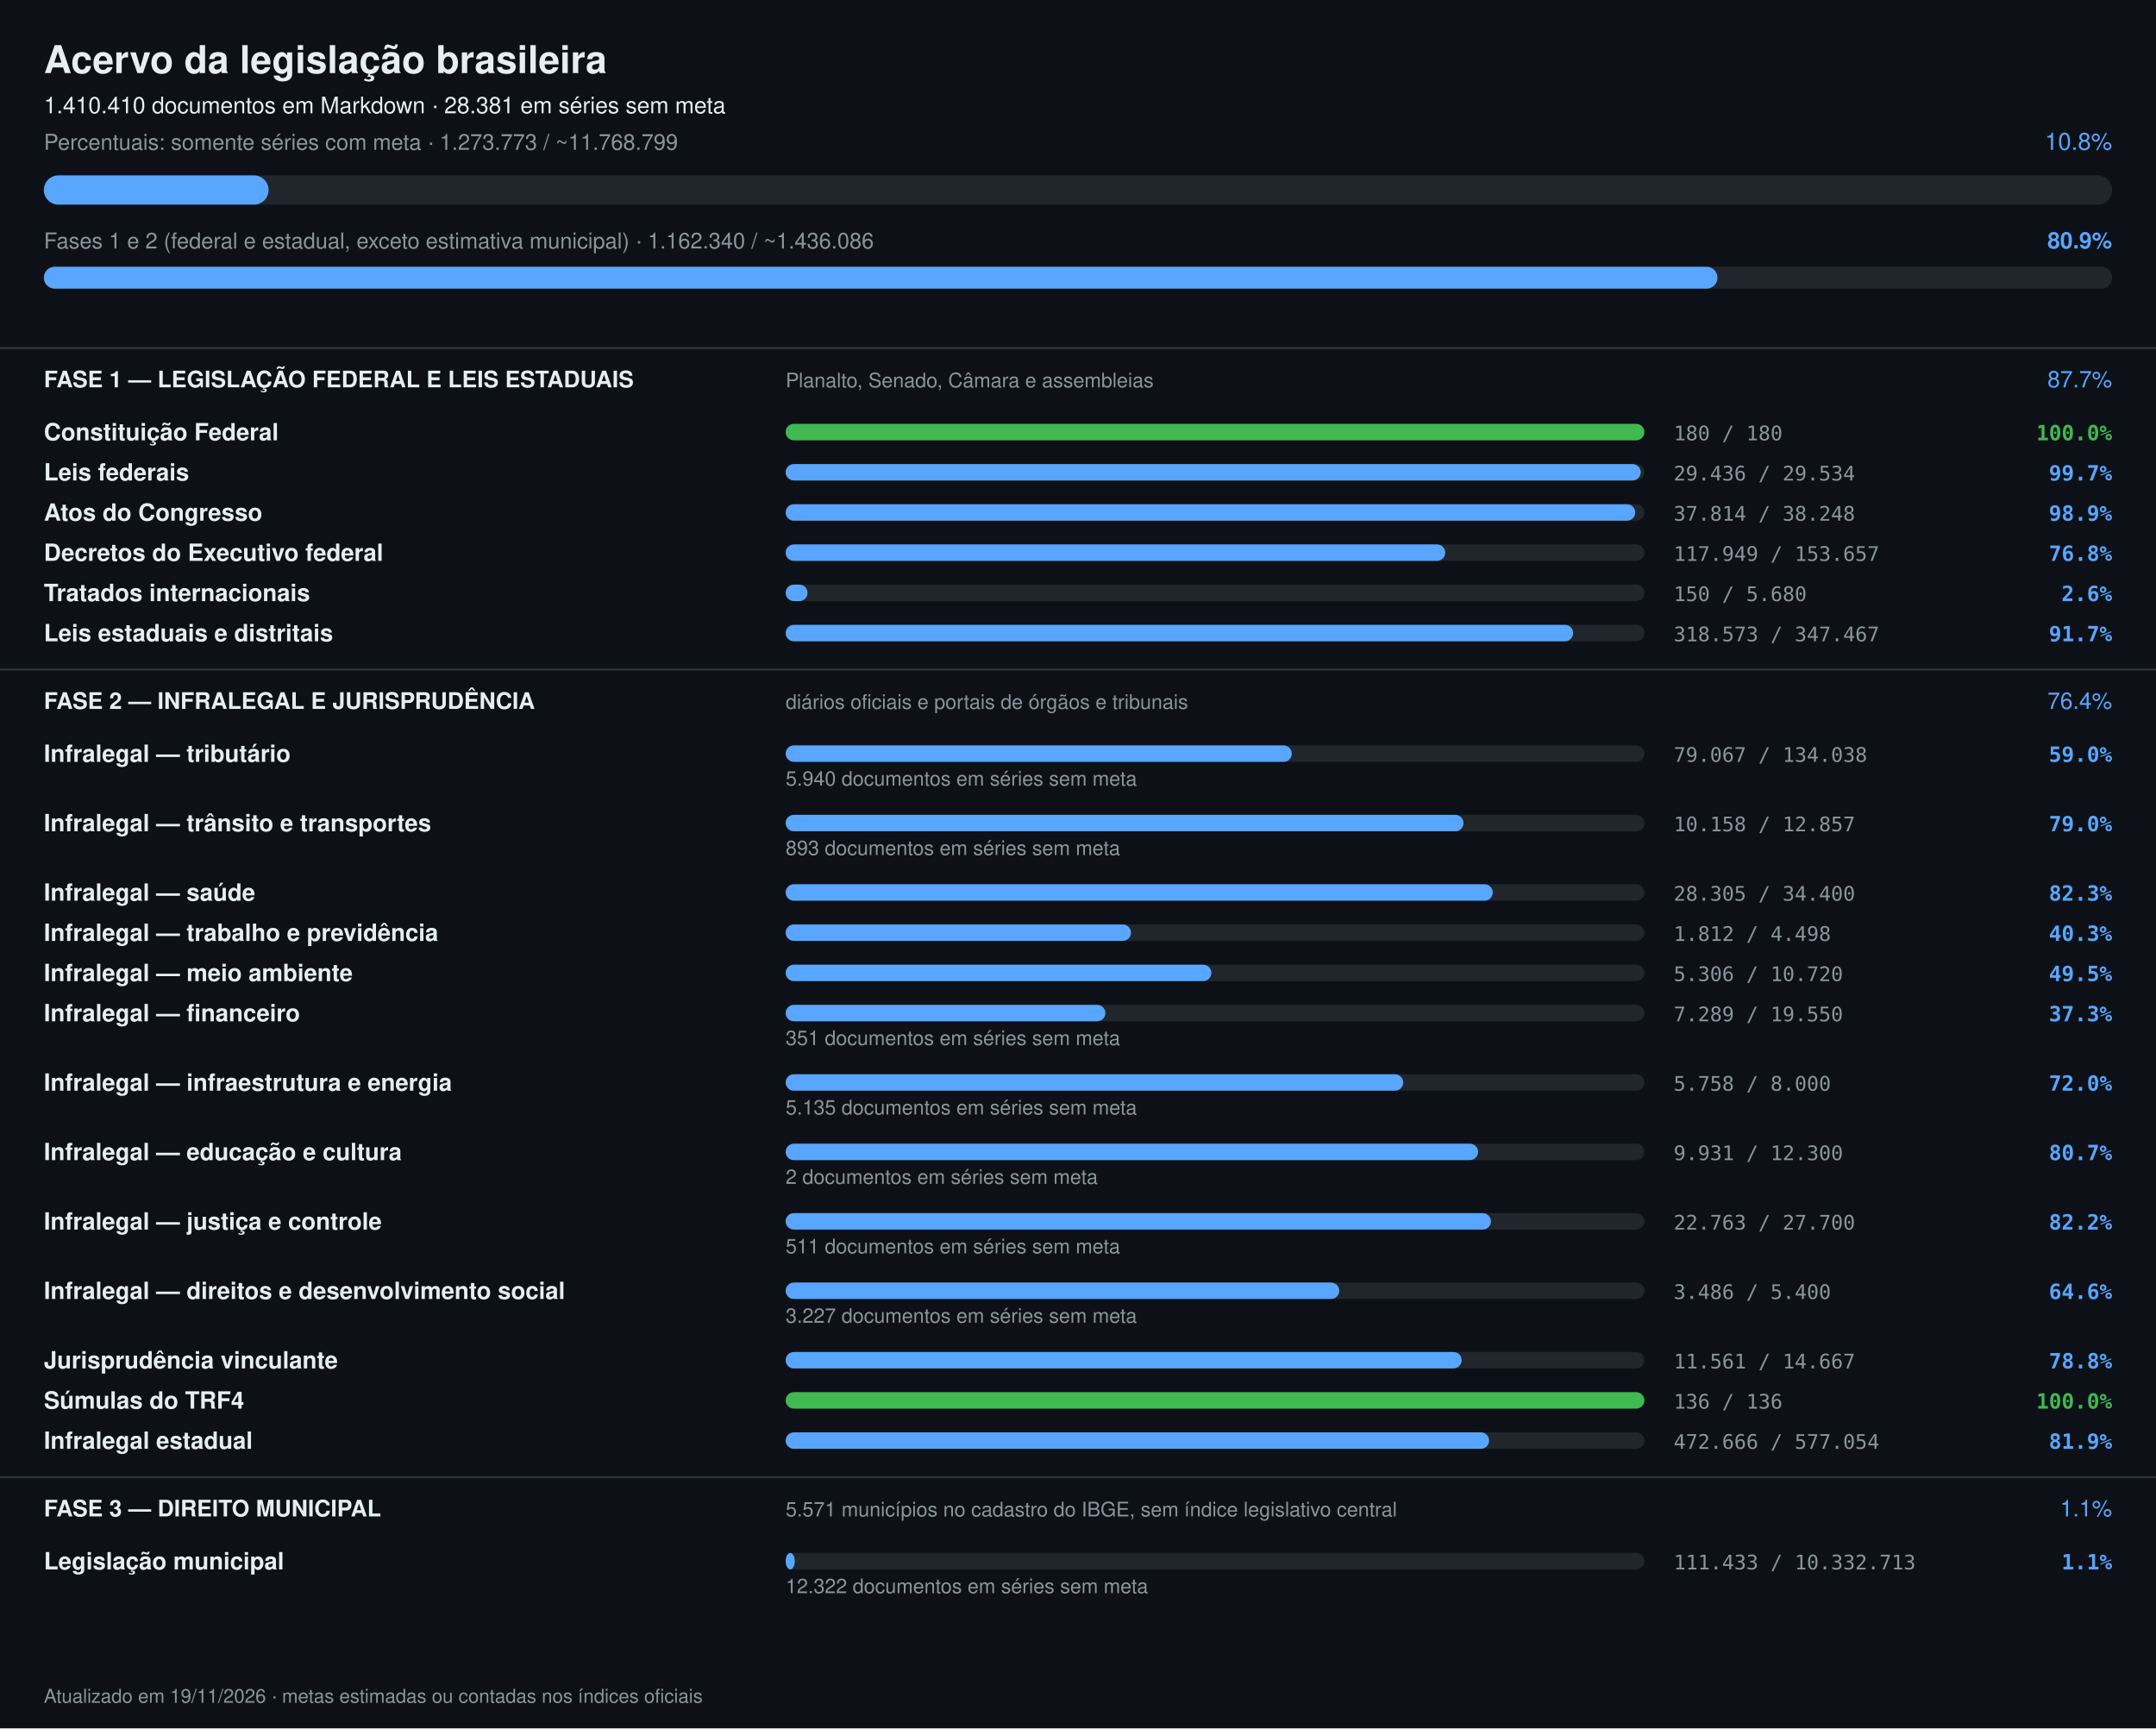
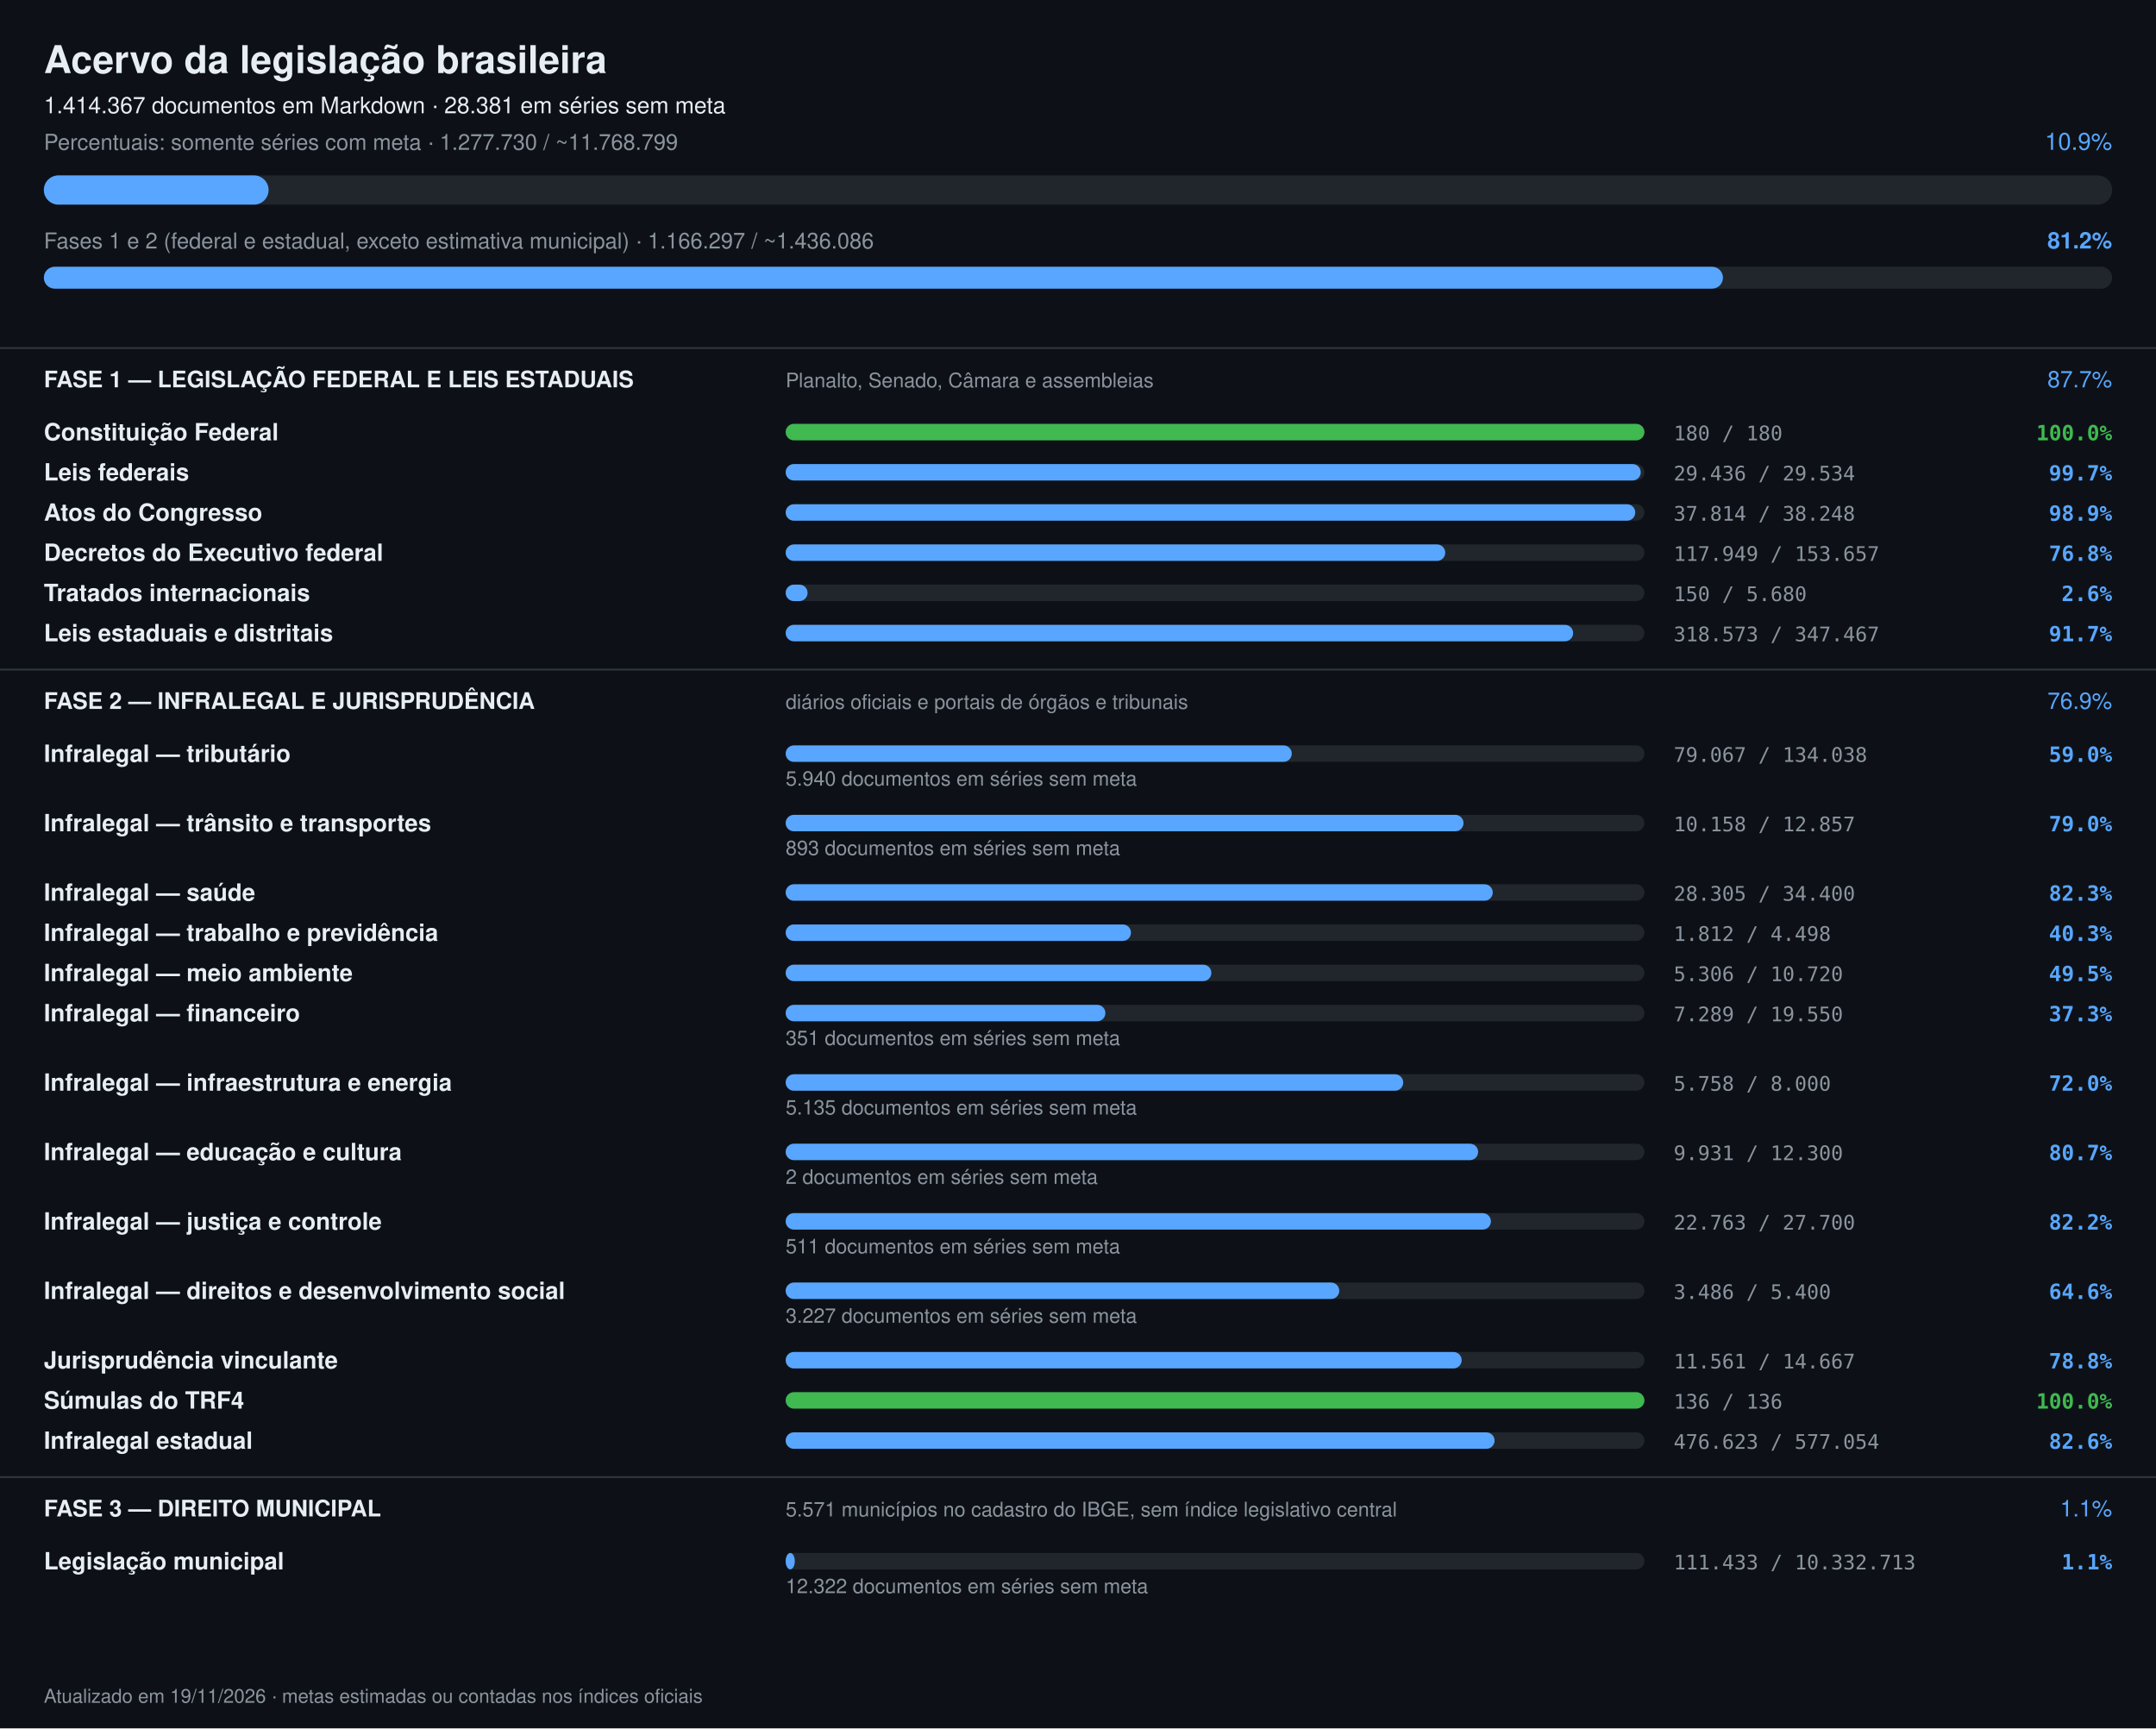
<svg xmlns="http://www.w3.org/2000/svg" width="1180" height="946" viewBox="0 0 1180 946" font-family="-apple-system,Segoe UI,Helvetica,Arial,sans-serif">
  <rect width="1180" height="946" fill="#0d1117" />
  <text x="24" y="40" font-size="21" font-weight="700" fill="#e6edf3">Acervo da legislação brasileira</text>
-   <text x="24" y="62" font-size="12.5" fill="#e6edf3">1.410.410 documentos em Markdown · 28.381 em séries sem meta</text>
-   <text x="24" y="82" font-size="12" fill="#8b949e">Percentuais: somente séries com meta · 1.273.773 / ~11.768.799</text>
-   <text x="1156" y="82" font-size="13" text-anchor="end" fill="#58a6ff">10.8%</text>
+   <text x="24" y="62" font-size="12.5" fill="#e6edf3">1.414.367 documentos em Markdown · 28.381 em séries sem meta</text>
+   <text x="24" y="82" font-size="12" fill="#8b949e">Percentuais: somente séries com meta · 1.277.730 / ~11.768.799</text>
+   <text x="1156" y="82" font-size="13" text-anchor="end" fill="#58a6ff">10.9%</text>
  <rect x="24" y="96" width="1132" height="16" rx="8" fill="#21262d" />
  <rect x="24" y="96" width="123" height="16" rx="8" fill="#58a6ff" />
-   <text x="24" y="136" font-size="12" fill="#8b949e">Fases 1 e 2 (federal e estadual, exceto estimativa municipal) · 1.162.340 / ~1.436.086</text>
-   <text x="1156" y="136" font-size="12.5" font-weight="600" text-anchor="end" fill="#58a6ff">80.9%</text>
+   <text x="24" y="136" font-size="12" fill="#8b949e">Fases 1 e 2 (federal e estadual, exceto estimativa municipal) · 1.166.297 / ~1.436.086</text>
+   <text x="1156" y="136" font-size="12.5" font-weight="600" text-anchor="end" fill="#58a6ff">81.2%</text>
  <rect x="24" y="146" width="1132" height="12" rx="6" fill="#21262d" />
-   <rect x="24" y="146" width="916" height="12" rx="6" fill="#58a6ff" />
+   <rect x="24" y="146" width="919" height="12" rx="6" fill="#58a6ff" />
  <rect x="0" y="190" width="1180" height="1" fill="#30363d" />
  <text x="24" y="212" font-size="12.5" font-weight="700" fill="#e6edf3">FASE 1 — LEGISLAÇÃO FEDERAL E LEIS ESTADUAIS</text>
  <text x="430" y="212" font-size="11" fill="#8b949e">Planalto, Senado, Câmara e assembleias</text>
  <text x="1156" y="212" font-size="12.5" text-anchor="end" fill="#58a6ff">87.7%</text>
  <text x="24" y="241" font-size="13" font-weight="600" fill="#e6edf3">Constituição Federal</text>
  <rect x="430" y="232" width="470" height="9" rx="4.5" fill="#21262d" />
  <rect x="430" y="232" width="470" height="9" rx="4.5" fill="#3fb950" />
  <text x="916" y="241" font-size="11" fill="#8b949e" font-family="ui-monospace,monospace">180 / 180</text>
  <text x="1156" y="241" font-size="11.5" text-anchor="end" font-weight="600" fill="#3fb950" font-family="ui-monospace,monospace">100.0%</text>
  <text x="24" y="263" font-size="13" font-weight="600" fill="#e6edf3">Leis federais</text>
  <rect x="430" y="254" width="470" height="9" rx="4.5" fill="#21262d" />
  <rect x="430" y="254" width="468" height="9" rx="4.5" fill="#58a6ff" />
  <text x="916" y="263" font-size="11" fill="#8b949e" font-family="ui-monospace,monospace">29.436 / 29.534</text>
  <text x="1156" y="263" font-size="11.5" text-anchor="end" font-weight="600" fill="#58a6ff" font-family="ui-monospace,monospace">99.7%</text>
  <text x="24" y="285" font-size="13" font-weight="600" fill="#e6edf3">Atos do Congresso</text>
  <rect x="430" y="276" width="470" height="9" rx="4.5" fill="#21262d" />
  <rect x="430" y="276" width="465" height="9" rx="4.5" fill="#58a6ff" />
  <text x="916" y="285" font-size="11" fill="#8b949e" font-family="ui-monospace,monospace">37.814 / 38.248</text>
  <text x="1156" y="285" font-size="11.5" text-anchor="end" font-weight="600" fill="#58a6ff" font-family="ui-monospace,monospace">98.9%</text>
  <text x="24" y="307" font-size="13" font-weight="600" fill="#e6edf3">Decretos do Executivo federal</text>
  <rect x="430" y="298" width="470" height="9" rx="4.5" fill="#21262d" />
  <rect x="430" y="298" width="361" height="9" rx="4.5" fill="#58a6ff" />
  <text x="916" y="307" font-size="11" fill="#8b949e" font-family="ui-monospace,monospace">117.949 / 153.657</text>
  <text x="1156" y="307" font-size="11.5" text-anchor="end" font-weight="600" fill="#58a6ff" font-family="ui-monospace,monospace">76.8%</text>
  <text x="24" y="329" font-size="13" font-weight="600" fill="#e6edf3">Tratados internacionais</text>
  <rect x="430" y="320" width="470" height="9" rx="4.5" fill="#21262d" />
  <rect x="430" y="320" width="12" height="9" rx="4.5" fill="#58a6ff" />
  <text x="916" y="329" font-size="11" fill="#8b949e" font-family="ui-monospace,monospace">150 / 5.680</text>
  <text x="1156" y="329" font-size="11.5" text-anchor="end" font-weight="600" fill="#58a6ff" font-family="ui-monospace,monospace">2.6%</text>
  <text x="24" y="351" font-size="13" font-weight="600" fill="#e6edf3">Leis estaduais e distritais</text>
  <rect x="430" y="342" width="470" height="9" rx="4.5" fill="#21262d" />
  <rect x="430" y="342" width="431" height="9" rx="4.5" fill="#58a6ff" />
  <text x="916" y="351" font-size="11" fill="#8b949e" font-family="ui-monospace,monospace">318.573 / 347.467</text>
  <text x="1156" y="351" font-size="11.5" text-anchor="end" font-weight="600" fill="#58a6ff" font-family="ui-monospace,monospace">91.7%</text>
  <rect x="0" y="366" width="1180" height="1" fill="#30363d" />
  <text x="24" y="388" font-size="12.5" font-weight="700" fill="#e6edf3">FASE 2 — INFRALEGAL E JURISPRUDÊNCIA</text>
  <text x="430" y="388" font-size="11" fill="#8b949e">diários oficiais e portais de órgãos e tribunais</text>
-   <text x="1156" y="388" font-size="12.5" text-anchor="end" fill="#58a6ff">76.4%</text>
+   <text x="1156" y="388" font-size="12.5" text-anchor="end" fill="#58a6ff">76.9%</text>
  <text x="24" y="417" font-size="13" font-weight="600" fill="#e6edf3">Infralegal — tributário</text>
  <rect x="430" y="408" width="470" height="9" rx="4.5" fill="#21262d" />
  <rect x="430" y="408" width="277" height="9" rx="4.5" fill="#58a6ff" />
  <text x="916" y="417" font-size="11" fill="#8b949e" font-family="ui-monospace,monospace">79.067 / 134.038</text>
  <text x="1156" y="417" font-size="11.5" text-anchor="end" font-weight="600" fill="#58a6ff" font-family="ui-monospace,monospace">59.0%</text>
  <text x="430" y="430" font-size="11" fill="#8b949e">5.940 documentos em séries sem meta</text>
  <text x="24" y="455" font-size="13" font-weight="600" fill="#e6edf3">Infralegal — trânsito e transportes</text>
  <rect x="430" y="446" width="470" height="9" rx="4.5" fill="#21262d" />
  <rect x="430" y="446" width="371" height="9" rx="4.5" fill="#58a6ff" />
  <text x="916" y="455" font-size="11" fill="#8b949e" font-family="ui-monospace,monospace">10.158 / 12.857</text>
  <text x="1156" y="455" font-size="11.5" text-anchor="end" font-weight="600" fill="#58a6ff" font-family="ui-monospace,monospace">79.0%</text>
  <text x="430" y="468" font-size="11" fill="#8b949e">893 documentos em séries sem meta</text>
  <text x="24" y="493" font-size="13" font-weight="600" fill="#e6edf3">Infralegal — saúde</text>
  <rect x="430" y="484" width="470" height="9" rx="4.5" fill="#21262d" />
  <rect x="430" y="484" width="387" height="9" rx="4.5" fill="#58a6ff" />
  <text x="916" y="493" font-size="11" fill="#8b949e" font-family="ui-monospace,monospace">28.305 / 34.400</text>
  <text x="1156" y="493" font-size="11.5" text-anchor="end" font-weight="600" fill="#58a6ff" font-family="ui-monospace,monospace">82.3%</text>
  <text x="24" y="515" font-size="13" font-weight="600" fill="#e6edf3">Infralegal — trabalho e previdência</text>
  <rect x="430" y="506" width="470" height="9" rx="4.5" fill="#21262d" />
  <rect x="430" y="506" width="189" height="9" rx="4.5" fill="#58a6ff" />
  <text x="916" y="515" font-size="11" fill="#8b949e" font-family="ui-monospace,monospace">1.812 / 4.498</text>
  <text x="1156" y="515" font-size="11.5" text-anchor="end" font-weight="600" fill="#58a6ff" font-family="ui-monospace,monospace">40.3%</text>
  <text x="24" y="537" font-size="13" font-weight="600" fill="#e6edf3">Infralegal — meio ambiente</text>
  <rect x="430" y="528" width="470" height="9" rx="4.5" fill="#21262d" />
  <rect x="430" y="528" width="233" height="9" rx="4.5" fill="#58a6ff" />
  <text x="916" y="537" font-size="11" fill="#8b949e" font-family="ui-monospace,monospace">5.306 / 10.720</text>
  <text x="1156" y="537" font-size="11.5" text-anchor="end" font-weight="600" fill="#58a6ff" font-family="ui-monospace,monospace">49.5%</text>
  <text x="24" y="559" font-size="13" font-weight="600" fill="#e6edf3">Infralegal — financeiro</text>
  <rect x="430" y="550" width="470" height="9" rx="4.5" fill="#21262d" />
  <rect x="430" y="550" width="175" height="9" rx="4.5" fill="#58a6ff" />
  <text x="916" y="559" font-size="11" fill="#8b949e" font-family="ui-monospace,monospace">7.289 / 19.550</text>
  <text x="1156" y="559" font-size="11.5" text-anchor="end" font-weight="600" fill="#58a6ff" font-family="ui-monospace,monospace">37.3%</text>
  <text x="430" y="572" font-size="11" fill="#8b949e">351 documentos em séries sem meta</text>
  <text x="24" y="597" font-size="13" font-weight="600" fill="#e6edf3">Infralegal — infraestrutura e energia</text>
  <rect x="430" y="588" width="470" height="9" rx="4.5" fill="#21262d" />
  <rect x="430" y="588" width="338" height="9" rx="4.5" fill="#58a6ff" />
  <text x="916" y="597" font-size="11" fill="#8b949e" font-family="ui-monospace,monospace">5.758 / 8.000</text>
  <text x="1156" y="597" font-size="11.5" text-anchor="end" font-weight="600" fill="#58a6ff" font-family="ui-monospace,monospace">72.0%</text>
  <text x="430" y="610" font-size="11" fill="#8b949e">5.135 documentos em séries sem meta</text>
  <text x="24" y="635" font-size="13" font-weight="600" fill="#e6edf3">Infralegal — educação e cultura</text>
  <rect x="430" y="626" width="470" height="9" rx="4.5" fill="#21262d" />
  <rect x="430" y="626" width="379" height="9" rx="4.5" fill="#58a6ff" />
  <text x="916" y="635" font-size="11" fill="#8b949e" font-family="ui-monospace,monospace">9.931 / 12.300</text>
  <text x="1156" y="635" font-size="11.5" text-anchor="end" font-weight="600" fill="#58a6ff" font-family="ui-monospace,monospace">80.7%</text>
  <text x="430" y="648" font-size="11" fill="#8b949e">2 documentos em séries sem meta</text>
  <text x="24" y="673" font-size="13" font-weight="600" fill="#e6edf3">Infralegal — justiça e controle</text>
  <rect x="430" y="664" width="470" height="9" rx="4.5" fill="#21262d" />
  <rect x="430" y="664" width="386" height="9" rx="4.5" fill="#58a6ff" />
  <text x="916" y="673" font-size="11" fill="#8b949e" font-family="ui-monospace,monospace">22.763 / 27.700</text>
  <text x="1156" y="673" font-size="11.5" text-anchor="end" font-weight="600" fill="#58a6ff" font-family="ui-monospace,monospace">82.2%</text>
  <text x="430" y="686" font-size="11" fill="#8b949e">511 documentos em séries sem meta</text>
  <text x="24" y="711" font-size="13" font-weight="600" fill="#e6edf3">Infralegal — direitos e desenvolvimento social</text>
  <rect x="430" y="702" width="470" height="9" rx="4.5" fill="#21262d" />
  <rect x="430" y="702" width="303" height="9" rx="4.5" fill="#58a6ff" />
  <text x="916" y="711" font-size="11" fill="#8b949e" font-family="ui-monospace,monospace">3.486 / 5.400</text>
  <text x="1156" y="711" font-size="11.5" text-anchor="end" font-weight="600" fill="#58a6ff" font-family="ui-monospace,monospace">64.6%</text>
  <text x="430" y="724" font-size="11" fill="#8b949e">3.227 documentos em séries sem meta</text>
  <text x="24" y="749" font-size="13" font-weight="600" fill="#e6edf3">Jurisprudência vinculante</text>
  <rect x="430" y="740" width="470" height="9" rx="4.5" fill="#21262d" />
  <rect x="430" y="740" width="370" height="9" rx="4.5" fill="#58a6ff" />
  <text x="916" y="749" font-size="11" fill="#8b949e" font-family="ui-monospace,monospace">11.561 / 14.667</text>
  <text x="1156" y="749" font-size="11.5" text-anchor="end" font-weight="600" fill="#58a6ff" font-family="ui-monospace,monospace">78.8%</text>
  <text x="24" y="771" font-size="13" font-weight="600" fill="#e6edf3">Súmulas do TRF4</text>
  <rect x="430" y="762" width="470" height="9" rx="4.5" fill="#21262d" />
  <rect x="430" y="762" width="470" height="9" rx="4.5" fill="#3fb950" />
  <text x="916" y="771" font-size="11" fill="#8b949e" font-family="ui-monospace,monospace">136 / 136</text>
  <text x="1156" y="771" font-size="11.5" text-anchor="end" font-weight="600" fill="#3fb950" font-family="ui-monospace,monospace">100.0%</text>
  <text x="24" y="793" font-size="13" font-weight="600" fill="#e6edf3">Infralegal estadual</text>
  <rect x="430" y="784" width="470" height="9" rx="4.5" fill="#21262d" />
-   <rect x="430" y="784" width="385" height="9" rx="4.5" fill="#58a6ff" />
-   <text x="916" y="793" font-size="11" fill="#8b949e" font-family="ui-monospace,monospace">472.666 / 577.054</text>
-   <text x="1156" y="793" font-size="11.5" text-anchor="end" font-weight="600" fill="#58a6ff" font-family="ui-monospace,monospace">81.9%</text>
+   <rect x="430" y="784" width="388" height="9" rx="4.5" fill="#58a6ff" />
+   <text x="916" y="793" font-size="11" fill="#8b949e" font-family="ui-monospace,monospace">476.623 / 577.054</text>
+   <text x="1156" y="793" font-size="11.5" text-anchor="end" font-weight="600" fill="#58a6ff" font-family="ui-monospace,monospace">82.6%</text>
  <rect x="0" y="808" width="1180" height="1" fill="#30363d" />
  <text x="24" y="830" font-size="12.5" font-weight="700" fill="#e6edf3">FASE 3 — DIREITO MUNICIPAL</text>
  <text x="430" y="830" font-size="11" fill="#8b949e">5.571 municípios no cadastro do IBGE, sem índice legislativo central</text>
  <text x="1156" y="830" font-size="12.5" text-anchor="end" fill="#58a6ff">1.1%</text>
  <text x="24" y="859" font-size="13" font-weight="600" fill="#e6edf3">Legislação municipal</text>
  <rect x="430" y="850" width="470" height="9" rx="4.5" fill="#21262d" />
  <rect x="430" y="850" width="5" height="9" rx="4.5" fill="#58a6ff" />
  <text x="916" y="859" font-size="11" fill="#8b949e" font-family="ui-monospace,monospace">111.433 / 10.332.713</text>
  <text x="1156" y="859" font-size="11.5" text-anchor="end" font-weight="600" fill="#58a6ff" font-family="ui-monospace,monospace">1.1%</text>
  <text x="430" y="872" font-size="11" fill="#8b949e">12.322 documentos em séries sem meta</text>
  <text x="24" y="932" font-size="10.5" fill="#8b949e">Atualizado em 19/11/2026 · metas estimadas ou contadas nos índices oficiais</text>
</svg>
